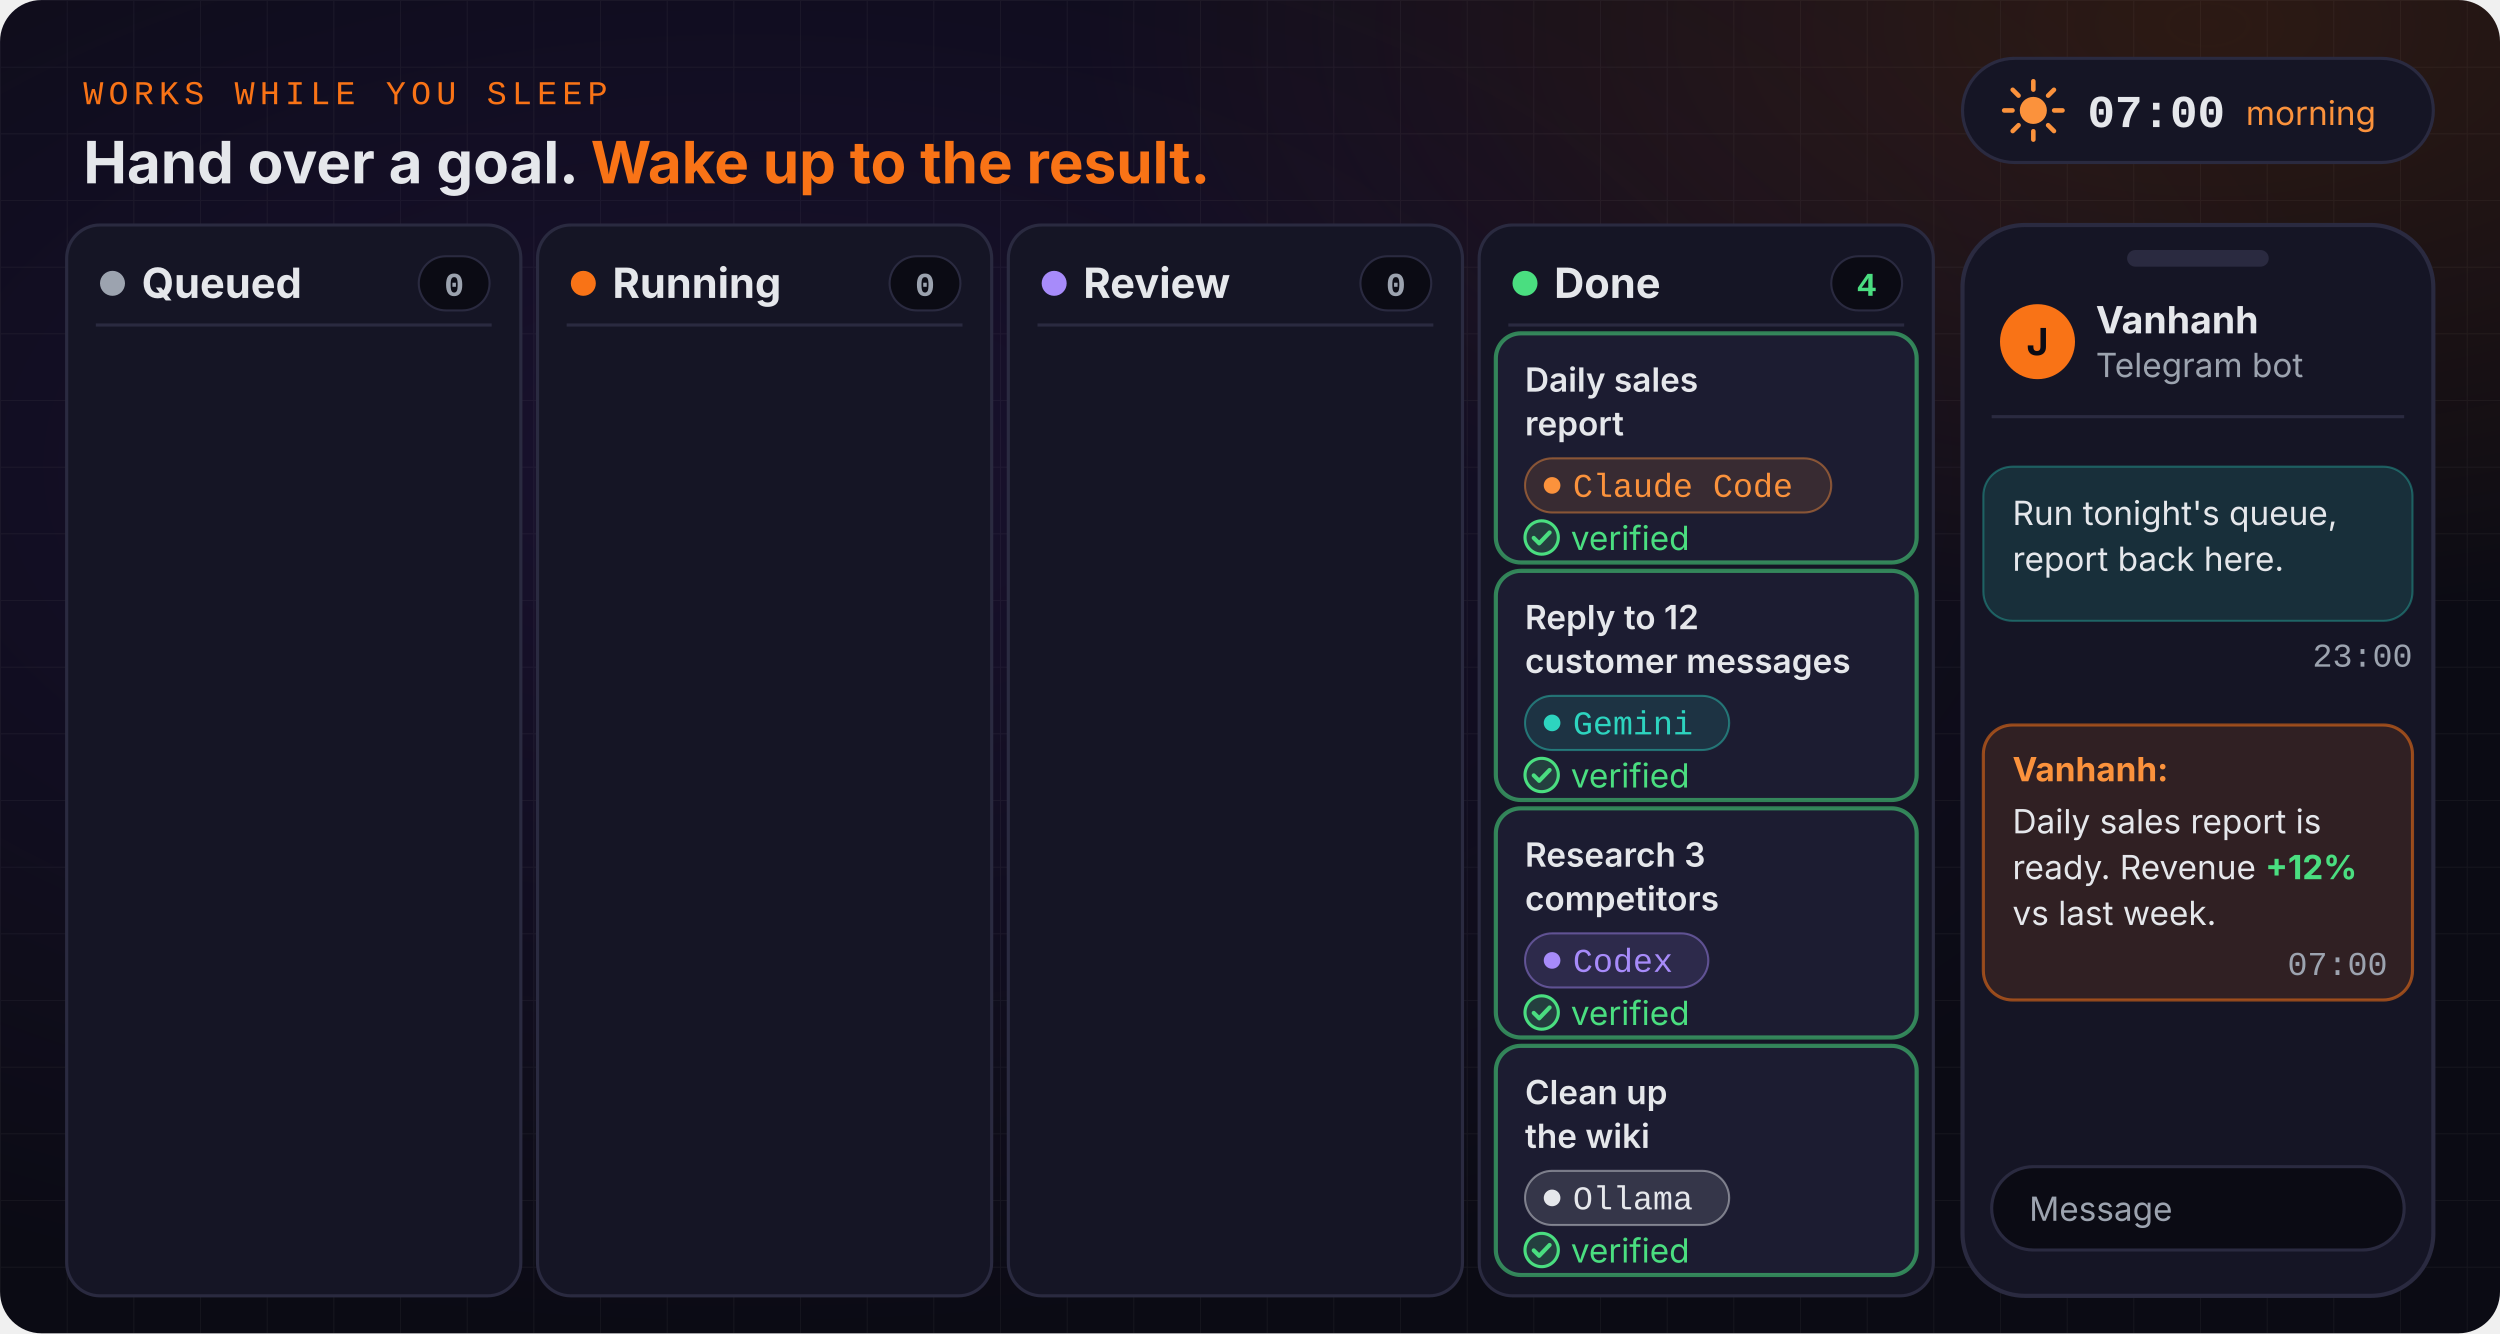
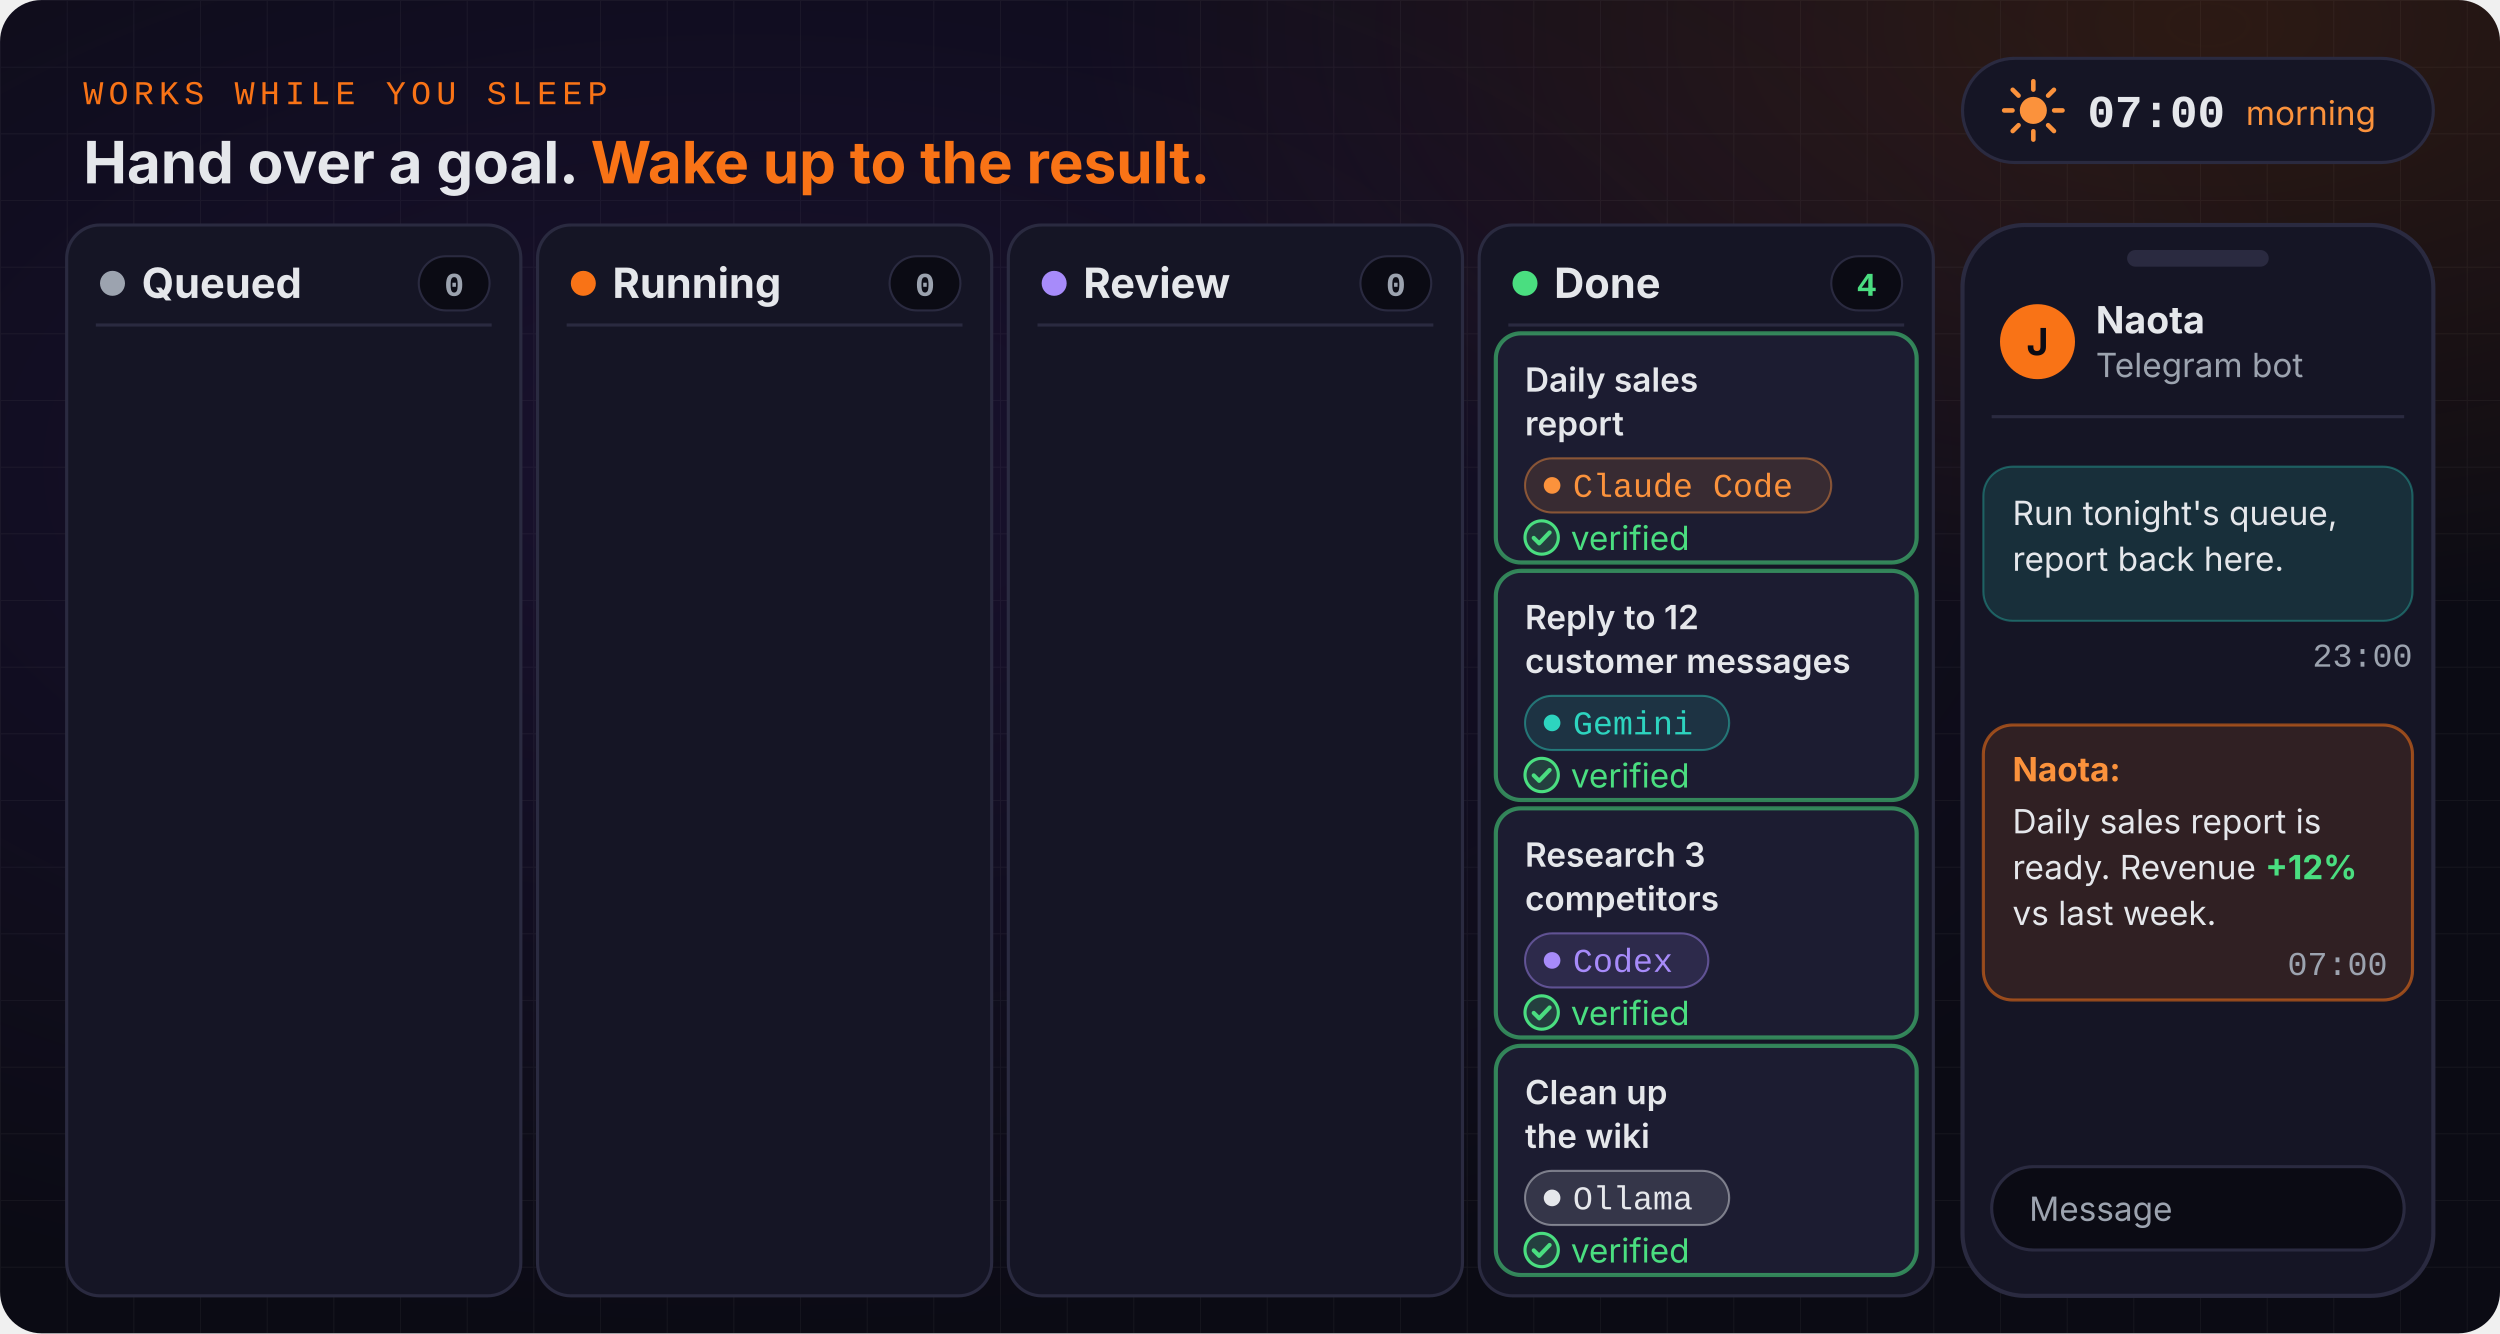
<svg xmlns="http://www.w3.org/2000/svg" viewBox="0 0 1200 640" role="img" aria-labelledby="t d">
  <style>
.mv,.fade,.st,.pg,.pf,.vf,.tm,.ic,.note,.morn,.pulse{animation-duration:14s;animation-iteration-count:infinite;animation-fill-mode:both}
.pf{transform-box:fill-box;transform-origin:left center}
.fade{animation-name:fade;animation-timing-function:linear}
@keyframes fade{0%{opacity:0}4%{opacity:1}95%{opacity:1}98%{opacity:0}100%{opacity:0}}

@keyframes mv0{0%{transform:translateX(-678px)}8%{transform:translateX(-678px)}11%{transform:translateX(-452px)}27%{transform:translateX(-452px)}30%{transform:translateX(-226px)}40%{transform:translateX(-226px)}43%{transform:translateX(0px)}98%{transform:translateX(0px)}98.5%{transform:translateX(-678px)}100%{transform:translateX(-678px)}}
@keyframes st0{0%{stroke:#2a2a40}9%{stroke:#2a2a40}11%{stroke:#f97316}28%{stroke:#f97316}30%{stroke:#8b5cf6}41%{stroke:#8b5cf6}43%{stroke:rgba(74,222,128,0.55)}98%{stroke:rgba(74,222,128,0.55)}98.5%{stroke:#2a2a40}100%{stroke:#2a2a40}}
@keyframes pg0{0%{opacity:0}10%{opacity:0}11.5%{opacity:1}33%{opacity:1}34.5%{opacity:0}100%{opacity:0}}
@keyframes pf0{0%{transform:scaleX(0)}12%{transform:scaleX(0)}26%{transform:scaleX(1)}100%{transform:scaleX(1)}}
@keyframes vf0{0%{opacity:0}34%{opacity:0}36%{opacity:1}98%{opacity:1}98.5%{opacity:0}100%{opacity:0}}
.c0 .mv{animation-name:mv0;animation-timing-function:ease-in-out}.c0 .st{animation-name:st0;animation-timing-function:linear}.c0 .pg{animation-name:pg0;animation-timing-function:linear}.c0 .pf{animation-name:pf0;animation-timing-function:ease-in-out}.c0 .vf{animation-name:vf0;animation-timing-function:linear}
@keyframes mv1{0%{transform:translateX(-678px)}15%{transform:translateX(-678px)}18%{transform:translateX(-452px)}34%{transform:translateX(-452px)}37%{transform:translateX(-226px)}47%{transform:translateX(-226px)}50%{transform:translateX(0px)}98%{transform:translateX(0px)}98.5%{transform:translateX(-678px)}100%{transform:translateX(-678px)}}
@keyframes st1{0%{stroke:#2a2a40}16%{stroke:#2a2a40}18%{stroke:#f97316}35%{stroke:#f97316}37%{stroke:#8b5cf6}48%{stroke:#8b5cf6}50%{stroke:rgba(74,222,128,0.55)}98%{stroke:rgba(74,222,128,0.55)}98.5%{stroke:#2a2a40}100%{stroke:#2a2a40}}
@keyframes pg1{0%{opacity:0}17%{opacity:0}18.5%{opacity:1}40%{opacity:1}41.5%{opacity:0}100%{opacity:0}}
@keyframes pf1{0%{transform:scaleX(0)}19%{transform:scaleX(0)}33%{transform:scaleX(1)}100%{transform:scaleX(1)}}
@keyframes vf1{0%{opacity:0}41%{opacity:0}43%{opacity:1}98%{opacity:1}98.5%{opacity:0}100%{opacity:0}}
.c1 .mv{animation-name:mv1;animation-timing-function:ease-in-out}.c1 .st{animation-name:st1;animation-timing-function:linear}.c1 .pg{animation-name:pg1;animation-timing-function:linear}.c1 .pf{animation-name:pf1;animation-timing-function:ease-in-out}.c1 .vf{animation-name:vf1;animation-timing-function:linear}
@keyframes mv2{0%{transform:translateX(-678px)}22%{transform:translateX(-678px)}25%{transform:translateX(-452px)}41%{transform:translateX(-452px)}44%{transform:translateX(-226px)}54%{transform:translateX(-226px)}57%{transform:translateX(0px)}98%{transform:translateX(0px)}98.5%{transform:translateX(-678px)}100%{transform:translateX(-678px)}}
@keyframes st2{0%{stroke:#2a2a40}23%{stroke:#2a2a40}25%{stroke:#f97316}42%{stroke:#f97316}44%{stroke:#8b5cf6}55%{stroke:#8b5cf6}57%{stroke:rgba(74,222,128,0.55)}98%{stroke:rgba(74,222,128,0.55)}98.5%{stroke:#2a2a40}100%{stroke:#2a2a40}}
@keyframes pg2{0%{opacity:0}24%{opacity:0}25.5%{opacity:1}47%{opacity:1}48.5%{opacity:0}100%{opacity:0}}
@keyframes pf2{0%{transform:scaleX(0)}26%{transform:scaleX(0)}40%{transform:scaleX(1)}100%{transform:scaleX(1)}}
@keyframes vf2{0%{opacity:0}48%{opacity:0}50%{opacity:1}98%{opacity:1}98.5%{opacity:0}100%{opacity:0}}
.c2 .mv{animation-name:mv2;animation-timing-function:ease-in-out}.c2 .st{animation-name:st2;animation-timing-function:linear}.c2 .pg{animation-name:pg2;animation-timing-function:linear}.c2 .pf{animation-name:pf2;animation-timing-function:ease-in-out}.c2 .vf{animation-name:vf2;animation-timing-function:linear}
@keyframes mv3{0%{transform:translateX(-678px)}29%{transform:translateX(-678px)}32%{transform:translateX(-452px)}48%{transform:translateX(-452px)}51%{transform:translateX(-226px)}61%{transform:translateX(-226px)}64%{transform:translateX(0px)}98%{transform:translateX(0px)}98.5%{transform:translateX(-678px)}100%{transform:translateX(-678px)}}
@keyframes st3{0%{stroke:#2a2a40}30%{stroke:#2a2a40}32%{stroke:#f97316}49%{stroke:#f97316}51%{stroke:#8b5cf6}62%{stroke:#8b5cf6}64%{stroke:rgba(74,222,128,0.55)}98%{stroke:rgba(74,222,128,0.55)}98.5%{stroke:#2a2a40}100%{stroke:#2a2a40}}
@keyframes pg3{0%{opacity:0}31%{opacity:0}32.5%{opacity:1}54%{opacity:1}55.5%{opacity:0}100%{opacity:0}}
@keyframes pf3{0%{transform:scaleX(0)}33%{transform:scaleX(0)}47%{transform:scaleX(1)}100%{transform:scaleX(1)}}
@keyframes vf3{0%{opacity:0}55%{opacity:0}57%{opacity:1}98%{opacity:1}98.5%{opacity:0}100%{opacity:0}}
.c3 .mv{animation-name:mv3;animation-timing-function:ease-in-out}.c3 .st{animation-name:st3;animation-timing-function:linear}.c3 .pg{animation-name:pg3;animation-timing-function:linear}.c3 .pf{animation-name:pf3;animation-timing-function:ease-in-out}.c3 .vf{animation-name:vf3;animation-timing-function:linear}
@keyframes tm0{0%{opacity:1}14%{opacity:1}15%{opacity:0}98%{opacity:0}98.5%{opacity:1}100%{opacity:1}}.tm0{animation-name:tm0;animation-timing-function:linear}
@keyframes tm1{0%{opacity:0}14%{opacity:0}15%{opacity:1}29%{opacity:1}30%{opacity:0}100%{opacity:0}}.tm1{animation-name:tm1;animation-timing-function:linear}
@keyframes tm2{0%{opacity:0}29%{opacity:0}30%{opacity:1}44%{opacity:1}45%{opacity:0}100%{opacity:0}}.tm2{animation-name:tm2;animation-timing-function:linear}
@keyframes tm3{0%{opacity:0}44%{opacity:0}45%{opacity:1}59%{opacity:1}60%{opacity:0}100%{opacity:0}}.tm3{animation-name:tm3;animation-timing-function:linear}
@keyframes tm4{0%{opacity:0}59%{opacity:0}60%{opacity:1}98%{opacity:1}98.5%{opacity:0}100%{opacity:0}}.tm4{animation-name:tm4;animation-timing-function:linear}
@keyframes night{0%{opacity:1}58%{opacity:1}62%{opacity:0}98%{opacity:0}98.5%{opacity:1}100%{opacity:1}}@keyframes day{0%{opacity:0}58%{opacity:0}62%{opacity:1}98%{opacity:1}98.5%{opacity:0}100%{opacity:0}}.ic.night{animation-name:night}.ic.day,.morn{animation-name:day}.ic.night{opacity:0}@keyframes note{0%{opacity:0;transform:translateY(24px)}67%{opacity:0;transform:translateY(24px)}71%{opacity:1;transform:translateY(0)}95%{opacity:1;transform:translateY(0)}98%{opacity:0;transform:translateY(0)}100%{opacity:0;transform:translateY(24px)}}.note{animation-name:note;animation-timing-function:ease-out}@keyframes pulse{0%,100%{opacity:1}50%{opacity:.35}}.pulse{animation-name:pulse;animation-duration:2.8s;animation-timing-function:ease-in-out}@media (prefers-reduced-motion: reduce){*{animation:none !important}}
.tm0,.tm1,.tm2,.tm3{opacity:0}.pg{opacity:0}@keyframes n00{0%{opacity:0}30.1%{opacity:0}30.5%{opacity:1}97.85%{opacity:1}98.25%{opacity:0}100%{opacity:0}}.n00{animation:n00 14s linear infinite both;opacity:1}
@keyframes n01{0%{opacity:0}23.1%{opacity:0}23.5%{opacity:1}30.1%{opacity:1}30.5%{opacity:0}100%{opacity:0}}.n01{animation:n01 14s linear infinite both;opacity:0}
@keyframes n02{0%{opacity:0}16.1%{opacity:0}16.5%{opacity:1}23.1%{opacity:1}23.5%{opacity:0}100%{opacity:0}}.n02{animation:n02 14s linear infinite both;opacity:0}
@keyframes n03{0%{opacity:0}9.1%{opacity:0}9.5%{opacity:1}16.1%{opacity:1}16.5%{opacity:0}100%{opacity:0}}.n03{animation:n03 14s linear infinite both;opacity:0}
@keyframes n04{0%{opacity:1}9.1%{opacity:1}9.5%{opacity:0}97.85%{opacity:0}98.25%{opacity:1}100%{opacity:1}}.n04{animation:n04 14s linear infinite both;opacity:0}
@keyframes n10{0%{opacity:1}9.1%{opacity:1}9.5%{opacity:0}49.1%{opacity:0}49.5%{opacity:1}100%{opacity:1}}.n10{animation:n10 14s linear infinite both;opacity:1}
@keyframes n11{0%{opacity:0}9.1%{opacity:0}9.5%{opacity:1}16.1%{opacity:1}16.5%{opacity:0}42.1%{opacity:0}42.5%{opacity:1}49.1%{opacity:1}49.5%{opacity:0}100%{opacity:0}}.n11{animation:n11 14s linear infinite both;opacity:0}
@keyframes n12{0%{opacity:0}16.1%{opacity:0}16.5%{opacity:1}23.1%{opacity:1}23.5%{opacity:0}28.1%{opacity:0}28.5%{opacity:1}30.1%{opacity:1}30.5%{opacity:0}35.1%{opacity:0}35.5%{opacity:1}42.1%{opacity:1}42.5%{opacity:0}100%{opacity:0}}.n12{animation:n12 14s linear infinite both;opacity:0}
@keyframes n13{0%{opacity:0}23.1%{opacity:0}23.5%{opacity:1}28.1%{opacity:1}28.5%{opacity:0}30.1%{opacity:0}30.5%{opacity:1}35.1%{opacity:1}35.5%{opacity:0}100%{opacity:0}}.n13{animation:n13 14s linear infinite both;opacity:0}
@keyframes n20{0%{opacity:1}28.1%{opacity:1}28.5%{opacity:0}62.1%{opacity:0}62.5%{opacity:1}100%{opacity:1}}.n20{animation:n20 14s linear infinite both;opacity:1}
@keyframes n21{0%{opacity:0}28.1%{opacity:0}28.5%{opacity:1}35.1%{opacity:1}35.5%{opacity:0}41.1%{opacity:0}41.5%{opacity:1}42.1%{opacity:1}42.5%{opacity:0}48.1%{opacity:0}48.5%{opacity:1}49.1%{opacity:1}49.5%{opacity:0}55.1%{opacity:0}55.5%{opacity:1}62.1%{opacity:1}62.5%{opacity:0}100%{opacity:0}}.n21{animation:n21 14s linear infinite both;opacity:0}
@keyframes n22{0%{opacity:0}35.1%{opacity:0}35.5%{opacity:1}41.1%{opacity:1}41.5%{opacity:0}42.1%{opacity:0}42.5%{opacity:1}48.1%{opacity:1}48.5%{opacity:0}49.1%{opacity:0}49.5%{opacity:1}55.1%{opacity:1}55.5%{opacity:0}100%{opacity:0}}.n22{animation:n22 14s linear infinite both;opacity:0}
@keyframes n30{0%{opacity:1}41.1%{opacity:1}41.5%{opacity:0}97.85%{opacity:0}98.25%{opacity:1}100%{opacity:1}}.n30{animation:n30 14s linear infinite both;opacity:0}
@keyframes n31{0%{opacity:0}41.1%{opacity:0}41.5%{opacity:1}48.1%{opacity:1}48.5%{opacity:0}100%{opacity:0}}.n31{animation:n31 14s linear infinite both;opacity:0}
@keyframes n32{0%{opacity:0}48.1%{opacity:0}48.5%{opacity:1}55.1%{opacity:1}55.5%{opacity:0}100%{opacity:0}}.n32{animation:n32 14s linear infinite both;opacity:0}
@keyframes n33{0%{opacity:0}55.1%{opacity:0}55.5%{opacity:1}62.1%{opacity:1}62.5%{opacity:0}100%{opacity:0}}.n33{animation:n33 14s linear infinite both;opacity:0}
@keyframes n34{0%{opacity:0}62.1%{opacity:0}62.5%{opacity:1}97.85%{opacity:1}98.25%{opacity:0}100%{opacity:0}}.n34{animation:n34 14s linear infinite both;opacity:1}</style>
  <defs>
    <radialGradient id="glow" cx="30%" cy="35%" r="65%">
      <stop offset="0" stop-color="#7c3aed" stop-opacity=".12" />
      <stop offset="1" stop-color="#7c3aed" stop-opacity="0" />
    </radialGradient>
    <radialGradient id="sunglow" cx="88%" cy="2%" r="45%">
      <stop offset="0" stop-color="#f97316" stop-opacity=".14" />
      <stop offset="1" stop-color="#f97316" stop-opacity="0" />
    </radialGradient>
    <pattern id="grid" width="32" height="32" patternUnits="userSpaceOnUse">
      <path d="M32 0H0V32" fill="none" stroke="#ffffff" stroke-opacity=".04" stroke-width="1" />
    </pattern>
    <clipPath id="bg">
      <rect width="1200" height="640" rx="20" />
    </clipPath>
  </defs>
  <g clip-path="url(#bg)">
    <rect width="1200" height="640" fill="#0b0b14" />
    <rect width="1200" height="640" fill="url(#grid)" />
    <rect width="1200" height="640" fill="url(#glow)" />
    <rect class="morn" width="1200" height="640" fill="url(#sunglow)" />
  </g>
  <text x="40" y="50" font-family="ui-monospace, 'SFMono-Regular', Consolas, 'Courier New', monospace" font-size="16" letter-spacing="2.5" fill="#f97316">WORKS WHILE YOU SLEEP</text>
  <text x="40" y="88" font-family="Inter, 'Segoe UI', system-ui, -apple-system, Arial, sans-serif" font-size="28" font-weight="700" fill="#e5e7eb">Hand over a goal. <tspan fill="#f97316">Wake up to the result.</tspan>
  </text>
  <g font-family="Inter, 'Segoe UI', system-ui, -apple-system, Arial, sans-serif">
    <rect x="942" y="28" width="226" height="50" rx="25" fill="#151525" stroke="#2a2a40" stroke-width="1.5" />
    <g class="ic night">
      <path d="M980 41a12 12 0 1 0 10 18a10 10 0 0 1 -10 -18z" fill="#a78bfa" />
    </g>
    <g class="ic day">
      <circle cx="976" cy="53" r="6.5" fill="#fb923c" />
      <path d="M986.0 53.0L990.0 53.0M983.1 60.1L985.9 62.9M976.0 63.0L976.0 67.0M968.9 60.1L966.1 62.9M966.0 53.0L962.0 53.0M968.9 45.9L966.1 43.1M976.0 43.0L976.0 39.0M983.1 45.9L985.9 43.1" stroke="#fb923c" stroke-width="2.2" stroke-linecap="round" />
    </g>
    <g class="tm tm0">
      <text x="1002" y="61" font-family="ui-monospace, 'SFMono-Regular', Consolas, 'Courier New', monospace" font-size="22" font-weight="700" fill="#e5e7eb">23:00</text>
      <text x="1078" y="60" font-size="16" fill="#a78bfa">night</text>
    </g>
    <g class="tm tm1">
      <text x="1002" y="61" font-family="ui-monospace, 'SFMono-Regular', Consolas, 'Courier New', monospace" font-size="22" font-weight="700" fill="#e5e7eb">01:00</text>
      <text x="1078" y="60" font-size="16" fill="#a78bfa">night</text>
    </g>
    <g class="tm tm2">
      <text x="1002" y="61" font-family="ui-monospace, 'SFMono-Regular', Consolas, 'Courier New', monospace" font-size="22" font-weight="700" fill="#e5e7eb">03:00</text>
      <text x="1078" y="60" font-size="16" fill="#a78bfa">night</text>
    </g>
    <g class="tm tm3">
      <text x="1002" y="61" font-family="ui-monospace, 'SFMono-Regular', Consolas, 'Courier New', monospace" font-size="22" font-weight="700" fill="#e5e7eb">05:00</text>
      <text x="1078" y="60" font-size="16" fill="#a78bfa">night</text>
    </g>
    <g class="tm tm4">
      <text x="1002" y="61" font-family="ui-monospace, 'SFMono-Regular', Consolas, 'Courier New', monospace" font-size="22" font-weight="700" fill="#e5e7eb">07:00</text>
      <text x="1078" y="60" font-size="16" fill="#fb923c">morning</text>
    </g>
  </g>
  <rect x="32" y="108" width="218" height="514" rx="16" fill="#151525" stroke="#2a2a40" stroke-width="1.5" />
  <circle cx="54" cy="136" r="6" fill="#9ca3af" />
  <text x="68" y="143" font-family="Inter, 'Segoe UI', system-ui, -apple-system, Arial, sans-serif" font-size="20" font-weight="700" fill="#e5e7eb">Queued</text>
  <line x1="46" y1="156" x2="236" y2="156" stroke="#2a2a40" stroke-width="1.5" />
  <rect x="258" y="108" width="218" height="514" rx="16" fill="#151525" stroke="#2a2a40" stroke-width="1.5" />
  <circle class="pulse" cx="280" cy="136" r="6" fill="#f97316" />
  <text x="294" y="143" font-family="Inter, 'Segoe UI', system-ui, -apple-system, Arial, sans-serif" font-size="20" font-weight="700" fill="#e5e7eb">Running</text>
  <line x1="272" y1="156" x2="462" y2="156" stroke="#2a2a40" stroke-width="1.5" />
  <rect x="484" y="108" width="218" height="514" rx="16" fill="#151525" stroke="#2a2a40" stroke-width="1.5" />
  <circle cx="506" cy="136" r="6" fill="#a78bfa" />
  <text x="520" y="143" font-family="Inter, 'Segoe UI', system-ui, -apple-system, Arial, sans-serif" font-size="20" font-weight="700" fill="#e5e7eb">Review</text>
  <line x1="498" y1="156" x2="688" y2="156" stroke="#2a2a40" stroke-width="1.5" />
  <rect x="710" y="108" width="218" height="514" rx="16" fill="#151525" stroke="#2a2a40" stroke-width="1.5" />
  <circle cx="732" cy="136" r="6" fill="#4ade80" />
  <text x="746" y="143" font-family="Inter, 'Segoe UI', system-ui, -apple-system, Arial, sans-serif" font-size="20" font-weight="700" fill="#e5e7eb">Done</text>
  <line x1="724" y1="156" x2="914" y2="156" stroke="#2a2a40" stroke-width="1.5" />
  <rect x="201" y="123" width="34" height="26" rx="13" fill="#0b0b14" stroke="#2a2a40" />
  <text class="n00" x="218" y="142" text-anchor="middle" font-family="ui-monospace, 'SFMono-Regular', Consolas, 'Courier New', monospace" font-size="16" font-weight="700" fill="#9ca3af">0</text>
  <text class="n01" x="218" y="142" text-anchor="middle" font-family="ui-monospace, 'SFMono-Regular', Consolas, 'Courier New', monospace" font-size="16" font-weight="700" fill="#9ca3af">1</text>
  <text class="n02" x="218" y="142" text-anchor="middle" font-family="ui-monospace, 'SFMono-Regular', Consolas, 'Courier New', monospace" font-size="16" font-weight="700" fill="#9ca3af">2</text>
  <text class="n03" x="218" y="142" text-anchor="middle" font-family="ui-monospace, 'SFMono-Regular', Consolas, 'Courier New', monospace" font-size="16" font-weight="700" fill="#9ca3af">3</text>
  <text class="n04" x="218" y="142" text-anchor="middle" font-family="ui-monospace, 'SFMono-Regular', Consolas, 'Courier New', monospace" font-size="16" font-weight="700" fill="#9ca3af">4</text>
  <rect x="427" y="123" width="34" height="26" rx="13" fill="#0b0b14" stroke="#2a2a40" />
  <text class="n10" x="444" y="142" text-anchor="middle" font-family="ui-monospace, 'SFMono-Regular', Consolas, 'Courier New', monospace" font-size="16" font-weight="700" fill="#9ca3af">0</text>
  <text class="n11" x="444" y="142" text-anchor="middle" font-family="ui-monospace, 'SFMono-Regular', Consolas, 'Courier New', monospace" font-size="16" font-weight="700" fill="#f97316">1</text>
  <text class="n12" x="444" y="142" text-anchor="middle" font-family="ui-monospace, 'SFMono-Regular', Consolas, 'Courier New', monospace" font-size="16" font-weight="700" fill="#f97316">2</text>
  <text class="n13" x="444" y="142" text-anchor="middle" font-family="ui-monospace, 'SFMono-Regular', Consolas, 'Courier New', monospace" font-size="16" font-weight="700" fill="#f97316">3</text>
  <rect x="653" y="123" width="34" height="26" rx="13" fill="#0b0b14" stroke="#2a2a40" />
  <text class="n20" x="670" y="142" text-anchor="middle" font-family="ui-monospace, 'SFMono-Regular', Consolas, 'Courier New', monospace" font-size="16" font-weight="700" fill="#9ca3af">0</text>
  <text class="n21" x="670" y="142" text-anchor="middle" font-family="ui-monospace, 'SFMono-Regular', Consolas, 'Courier New', monospace" font-size="16" font-weight="700" fill="#a78bfa">1</text>
  <text class="n22" x="670" y="142" text-anchor="middle" font-family="ui-monospace, 'SFMono-Regular', Consolas, 'Courier New', monospace" font-size="16" font-weight="700" fill="#a78bfa">2</text>
  <rect x="879" y="123" width="34" height="26" rx="13" fill="#0b0b14" stroke="#2a2a40" />
  <text class="n30" x="896" y="142" text-anchor="middle" font-family="ui-monospace, 'SFMono-Regular', Consolas, 'Courier New', monospace" font-size="16" font-weight="700" fill="#9ca3af">0</text>
  <text class="n31" x="896" y="142" text-anchor="middle" font-family="ui-monospace, 'SFMono-Regular', Consolas, 'Courier New', monospace" font-size="16" font-weight="700" fill="#4ade80">1</text>
  <text class="n32" x="896" y="142" text-anchor="middle" font-family="ui-monospace, 'SFMono-Regular', Consolas, 'Courier New', monospace" font-size="16" font-weight="700" fill="#4ade80">2</text>
  <text class="n33" x="896" y="142" text-anchor="middle" font-family="ui-monospace, 'SFMono-Regular', Consolas, 'Courier New', monospace" font-size="16" font-weight="700" fill="#4ade80">3</text>
  <text class="n34" x="896" y="142" text-anchor="middle" font-family="ui-monospace, 'SFMono-Regular', Consolas, 'Courier New', monospace" font-size="16" font-weight="700" fill="#4ade80">4</text>
  <g class="c0" transform="translate(718 160)">
    <g class="mv">
      <g class="fade">
        <rect class="st" width="202" height="110" rx="12" fill="#1c1c31" stroke="rgba(74,222,128,0.55)" stroke-width="2" />
        <text font-family="Inter, 'Segoe UI', system-ui, -apple-system, Arial, sans-serif" font-size="16" font-weight="600" fill="#e5e7eb">
          <tspan x="14" y="28">Daily sales</tspan>
          <tspan x="14" y="49">report</tspan>
        </text>
        <rect x="14" y="60" width="147" height="26" rx="13" fill="#fb923c" fill-opacity=".13" stroke="#fb923c" stroke-opacity=".45" />
        <circle cx="27" cy="73" r="4" fill="#fb923c" />
        <text x="37" y="78.5" font-family="ui-monospace, 'SFMono-Regular', Consolas, 'Courier New', monospace" font-size="16" fill="#fb923c">Claude Code</text>
        <g class="pg">
          <rect x="14" y="96" width="174" height="5" rx="2.5" fill="#2a2a40" />
          <rect class="pf" x="14" y="96" width="174" height="5" rx="2.5" fill="#f97316" />
        </g>
        <g class="vf">
          <circle cx="22" cy="98" r="8" fill="#4ade80" fill-opacity=".18" stroke="#4ade80" stroke-width="1.5" />
          <path d="M18.2 98.2l2.6 2.6l5-5.2" fill="none" stroke="#4ade80" stroke-width="2" stroke-linecap="round" stroke-linejoin="round" />
          <text x="36" y="104" font-family="Inter, 'Segoe UI', system-ui, -apple-system, Arial, sans-serif" font-size="16" fill="#4ade80">verified</text>
        </g>
      </g>
    </g>
  </g>
  <g class="c1" transform="translate(718 274)">
    <g class="mv">
      <g class="fade">
        <rect class="st" width="202" height="110" rx="12" fill="#1c1c31" stroke="rgba(74,222,128,0.55)" stroke-width="2" />
        <text font-family="Inter, 'Segoe UI', system-ui, -apple-system, Arial, sans-serif" font-size="16" font-weight="600" fill="#e5e7eb">
          <tspan x="14" y="28">Reply to 12</tspan>
          <tspan x="14" y="49">customer messages</tspan>
        </text>
        <rect x="14" y="60" width="98" height="26" rx="13" fill="#2dd4bf" fill-opacity=".13" stroke="#2dd4bf" stroke-opacity=".45" />
        <circle cx="27" cy="73" r="4" fill="#2dd4bf" />
        <text x="37" y="78.5" font-family="ui-monospace, 'SFMono-Regular', Consolas, 'Courier New', monospace" font-size="16" fill="#2dd4bf">Gemini</text>
        <g class="pg">
          <rect x="14" y="96" width="174" height="5" rx="2.5" fill="#2a2a40" />
          <rect class="pf" x="14" y="96" width="174" height="5" rx="2.5" fill="#f97316" />
        </g>
        <g class="vf">
          <circle cx="22" cy="98" r="8" fill="#4ade80" fill-opacity=".18" stroke="#4ade80" stroke-width="1.5" />
          <path d="M18.2 98.2l2.6 2.6l5-5.2" fill="none" stroke="#4ade80" stroke-width="2" stroke-linecap="round" stroke-linejoin="round" />
          <text x="36" y="104" font-family="Inter, 'Segoe UI', system-ui, -apple-system, Arial, sans-serif" font-size="16" fill="#4ade80">verified</text>
        </g>
      </g>
    </g>
  </g>
  <g class="c2" transform="translate(718 388)">
    <g class="mv">
      <g class="fade">
        <rect class="st" width="202" height="110" rx="12" fill="#1c1c31" stroke="rgba(74,222,128,0.55)" stroke-width="2" />
        <text font-family="Inter, 'Segoe UI', system-ui, -apple-system, Arial, sans-serif" font-size="16" font-weight="600" fill="#e5e7eb">
          <tspan x="14" y="28">Research 3</tspan>
          <tspan x="14" y="49">competitors</tspan>
        </text>
        <rect x="14" y="60" width="88" height="26" rx="13" fill="#a78bfa" fill-opacity=".13" stroke="#a78bfa" stroke-opacity=".45" />
        <circle cx="27" cy="73" r="4" fill="#a78bfa" />
        <text x="37" y="78.5" font-family="ui-monospace, 'SFMono-Regular', Consolas, 'Courier New', monospace" font-size="16" fill="#a78bfa">Codex</text>
        <g class="pg">
          <rect x="14" y="96" width="174" height="5" rx="2.5" fill="#2a2a40" />
          <rect class="pf" x="14" y="96" width="174" height="5" rx="2.5" fill="#f97316" />
        </g>
        <g class="vf">
          <circle cx="22" cy="98" r="8" fill="#4ade80" fill-opacity=".18" stroke="#4ade80" stroke-width="1.5" />
          <path d="M18.2 98.2l2.6 2.6l5-5.2" fill="none" stroke="#4ade80" stroke-width="2" stroke-linecap="round" stroke-linejoin="round" />
          <text x="36" y="104" font-family="Inter, 'Segoe UI', system-ui, -apple-system, Arial, sans-serif" font-size="16" fill="#4ade80">verified</text>
        </g>
      </g>
    </g>
  </g>
  <g class="c3" transform="translate(718 502)">
    <g class="mv">
      <g class="fade">
        <rect class="st" width="202" height="110" rx="12" fill="#1c1c31" stroke="rgba(74,222,128,0.55)" stroke-width="2" />
        <text font-family="Inter, 'Segoe UI', system-ui, -apple-system, Arial, sans-serif" font-size="16" font-weight="600" fill="#e5e7eb">
          <tspan x="14" y="28">Clean up</tspan>
          <tspan x="14" y="49">the wiki</tspan>
        </text>
        <rect x="14" y="60" width="98" height="26" rx="13" fill="#e5e7eb" fill-opacity=".13" stroke="#e5e7eb" stroke-opacity=".45" />
        <circle cx="27" cy="73" r="4" fill="#e5e7eb" />
        <text x="37" y="78.5" font-family="ui-monospace, 'SFMono-Regular', Consolas, 'Courier New', monospace" font-size="16" fill="#e5e7eb">Ollama</text>
        <g class="pg">
          <rect x="14" y="96" width="174" height="5" rx="2.5" fill="#2a2a40" />
          <rect class="pf" x="14" y="96" width="174" height="5" rx="2.5" fill="#f97316" />
        </g>
        <g class="vf">
          <circle cx="22" cy="98" r="8" fill="#4ade80" fill-opacity=".18" stroke="#4ade80" stroke-width="1.5" />
          <path d="M18.2 98.2l2.6 2.6l5-5.2" fill="none" stroke="#4ade80" stroke-width="2" stroke-linecap="round" stroke-linejoin="round" />
          <text x="36" y="104" font-family="Inter, 'Segoe UI', system-ui, -apple-system, Arial, sans-serif" font-size="16" fill="#4ade80">verified</text>
        </g>
      </g>
    </g>
  </g>
  <g font-family="Inter, 'Segoe UI', system-ui, -apple-system, Arial, sans-serif">
    <rect x="942" y="108" width="226" height="514" rx="30" fill="#151525" stroke="#2a2a40" stroke-width="2" />
    <rect x="1021.0" y="120" width="68" height="8" rx="4" fill="#2a2a40" />
    <circle cx="978" cy="164" r="18" fill="#f97316" />
    <text x="978" y="170.5" text-anchor="middle" font-size="18" font-weight="700" fill="#0b0b14">J</text>
-     <text x="1006" y="160" font-size="18" font-weight="700" fill="#e5e7eb">Vanhanh</text>
+     <text x="1006" y="160" font-size="18" font-weight="700" fill="#e5e7eb">Naota</text>
    <text x="1006" y="181" font-size="16" fill="#9ca3af">Telegram bot</text>
    <line x1="956" y1="200" x2="1154" y2="200" stroke="#2a2a40" stroke-width="1.5" />
    <rect x="952" y="224" width="206" height="74" rx="14" fill="#2dd4bf" fill-opacity=".14" stroke="#2dd4bf" stroke-opacity=".35" />
    <text font-size="16" fill="#e5e7eb">
      <tspan x="966" y="252">Run tonight's queue,</tspan>
      <tspan x="966" y="274">report back here.</tspan>
    </text>
    <text x="1158" y="320" text-anchor="end" font-family="ui-monospace, 'SFMono-Regular', Consolas, 'Courier New', monospace" font-size="16" fill="#9ca3af">23:00</text>
    <g class="note">
      <rect x="952" y="348" width="206" height="132" rx="14" fill="#f97316" fill-opacity=".12" stroke="#f97316" stroke-opacity=".55" stroke-width="1.5" />
-       <text x="966" y="375" font-size="16" font-weight="700" fill="#fb923c">Vanhanh:</text>
+       <text x="966" y="375" font-size="16" font-weight="700" fill="#fb923c">Naota:</text>
      <text font-size="16" fill="#e5e7eb">
        <tspan x="966" y="400">Daily sales report is</tspan>
        <tspan x="966" y="422">ready. Revenue <tspan fill="#4ade80" font-weight="700">+12%</tspan>
        </tspan>
        <tspan x="966" y="444">vs last week.</tspan>
      </text>
      <text x="1146" y="468" text-anchor="end" font-family="ui-monospace, 'SFMono-Regular', Consolas, 'Courier New', monospace" font-size="16" fill="#9ca3af">07:00</text>
    </g>
    <rect x="956" y="560" width="198" height="40" rx="20" fill="#0b0b14" stroke="#2a2a40" stroke-width="1.5" />
    <text x="974" y="586" font-size="16" fill="#9ca3af">Message</text>
  </g>
</svg>
